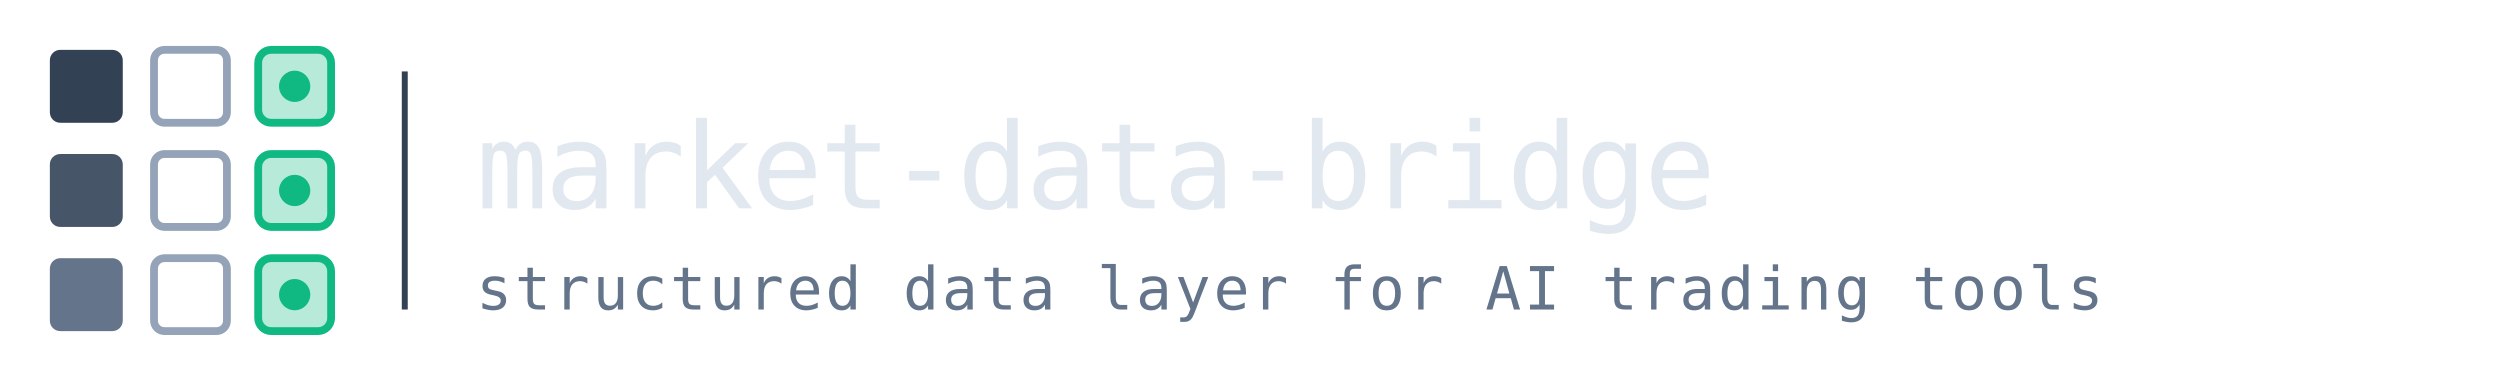
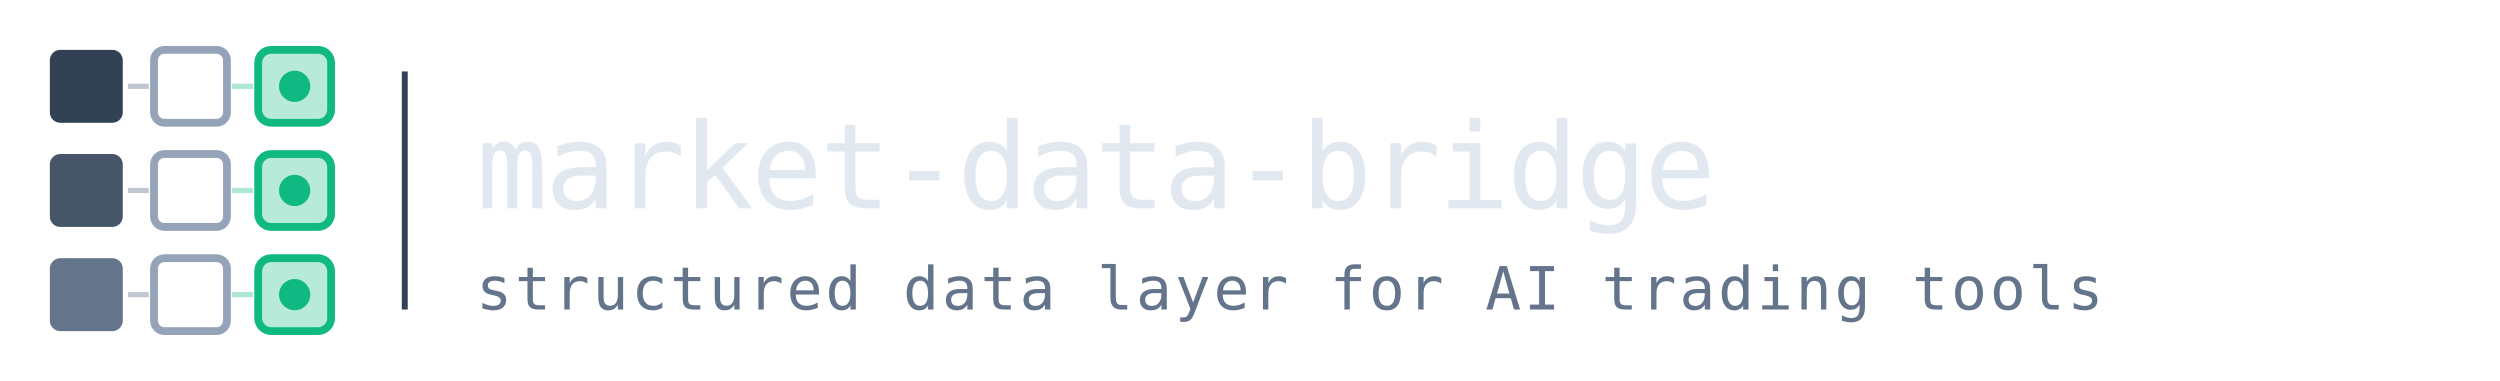
<svg xmlns="http://www.w3.org/2000/svg" viewBox="0 0 420 64" width="420" height="64">
  <g transform="translate(4, 4) scale(0.875)">
    <rect x="5" y="5" width="14" height="14" rx="2" fill="#334155" />
    <rect x="5" y="25" width="14" height="14" rx="2" fill="#475569" />
    <rect x="5" y="45" width="14" height="14" rx="2" fill="#64748b" />
+     <line x1="20" y1="12" x2="24" y2="12" stroke="#64748b" stroke-width="1" opacity="0.4" />
+     <line x1="20" y1="32" x2="24" y2="32" stroke="#64748b" stroke-width="1" opacity="0.4" />
+     <line x1="20" y1="52" x2="24" y2="52" stroke="#64748b" stroke-width="1" opacity="0.4" />
    <rect x="25" y="5" width="14" height="14" rx="2" fill="none" stroke="#94a3b8" stroke-width="1.5" />
    <rect x="25" y="25" width="14" height="14" rx="2" fill="none" stroke="#94a3b8" stroke-width="1.5" />
    <rect x="25" y="45" width="14" height="14" rx="2" fill="none" stroke="#94a3b8" stroke-width="1.5" />
+     <line x1="40" y1="12" x2="44" y2="12" stroke="#10b981" stroke-width="1" opacity="0.35" />
+     <line x1="40" y1="32" x2="44" y2="32" stroke="#10b981" stroke-width="1" opacity="0.35" />
+     <line x1="40" y1="52" x2="44" y2="52" stroke="#10b981" stroke-width="1" opacity="0.35" />
    <rect x="45" y="5" width="14" height="14" rx="2.5" fill="#10b981" fill-opacity="0.3" stroke="#10b981" stroke-width="1.5" />
    <rect x="45" y="25" width="14" height="14" rx="2.5" fill="#10b981" fill-opacity="0.3" stroke="#10b981" stroke-width="1.5" />
    <rect x="45" y="45" width="14" height="14" rx="2.5" fill="#10b981" fill-opacity="0.3" stroke="#10b981" stroke-width="1.5" />
    <circle cx="52" cy="12" r="3" fill="#10b981" />
    <circle cx="52" cy="32" r="3" fill="#10b981" />
    <circle cx="52" cy="52" r="3" fill="#10b981" />
  </g>
  <line x1="68" y1="12" x2="68" y2="52" stroke="#334155" stroke-width="1" />
  <text x="80" y="35" font-family="'SF Mono', 'Cascadia Code', 'JetBrains Mono', 'Consolas', monospace" font-size="20" fill="#e2e8f0" font-weight="500" letter-spacing="-0.5">market-data-bridge</text>
  <text x="80" y="52" font-family="'SF Mono', 'Cascadia Code', 'JetBrains Mono', 'Consolas', monospace" font-size="10" fill="#64748b" letter-spacing="0.5">structured data layer for AI trading tools</text>
</svg>
